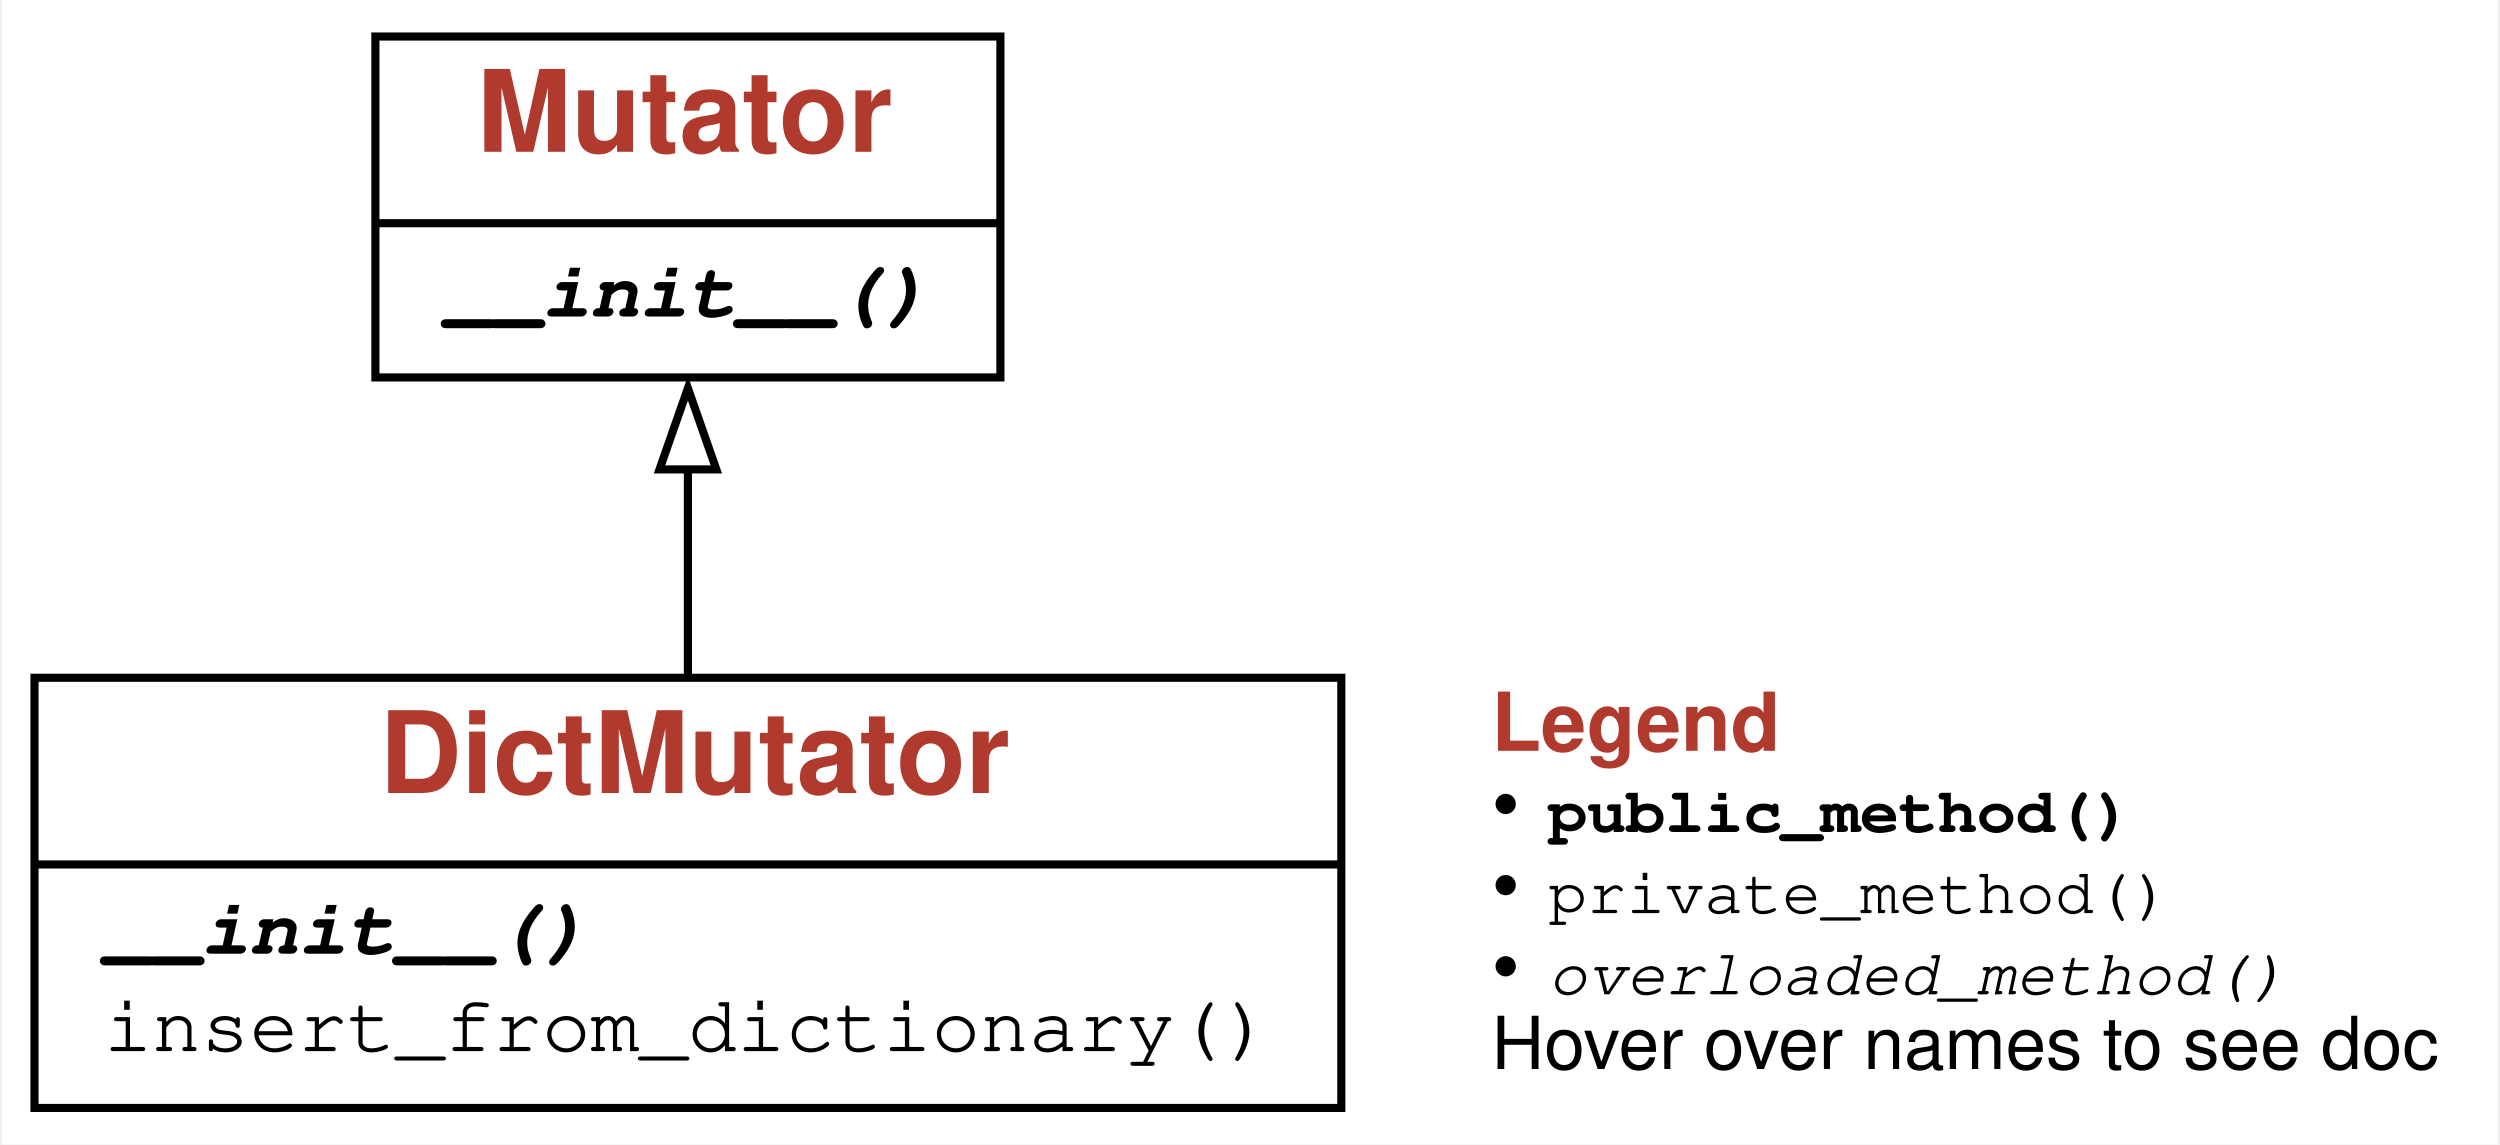
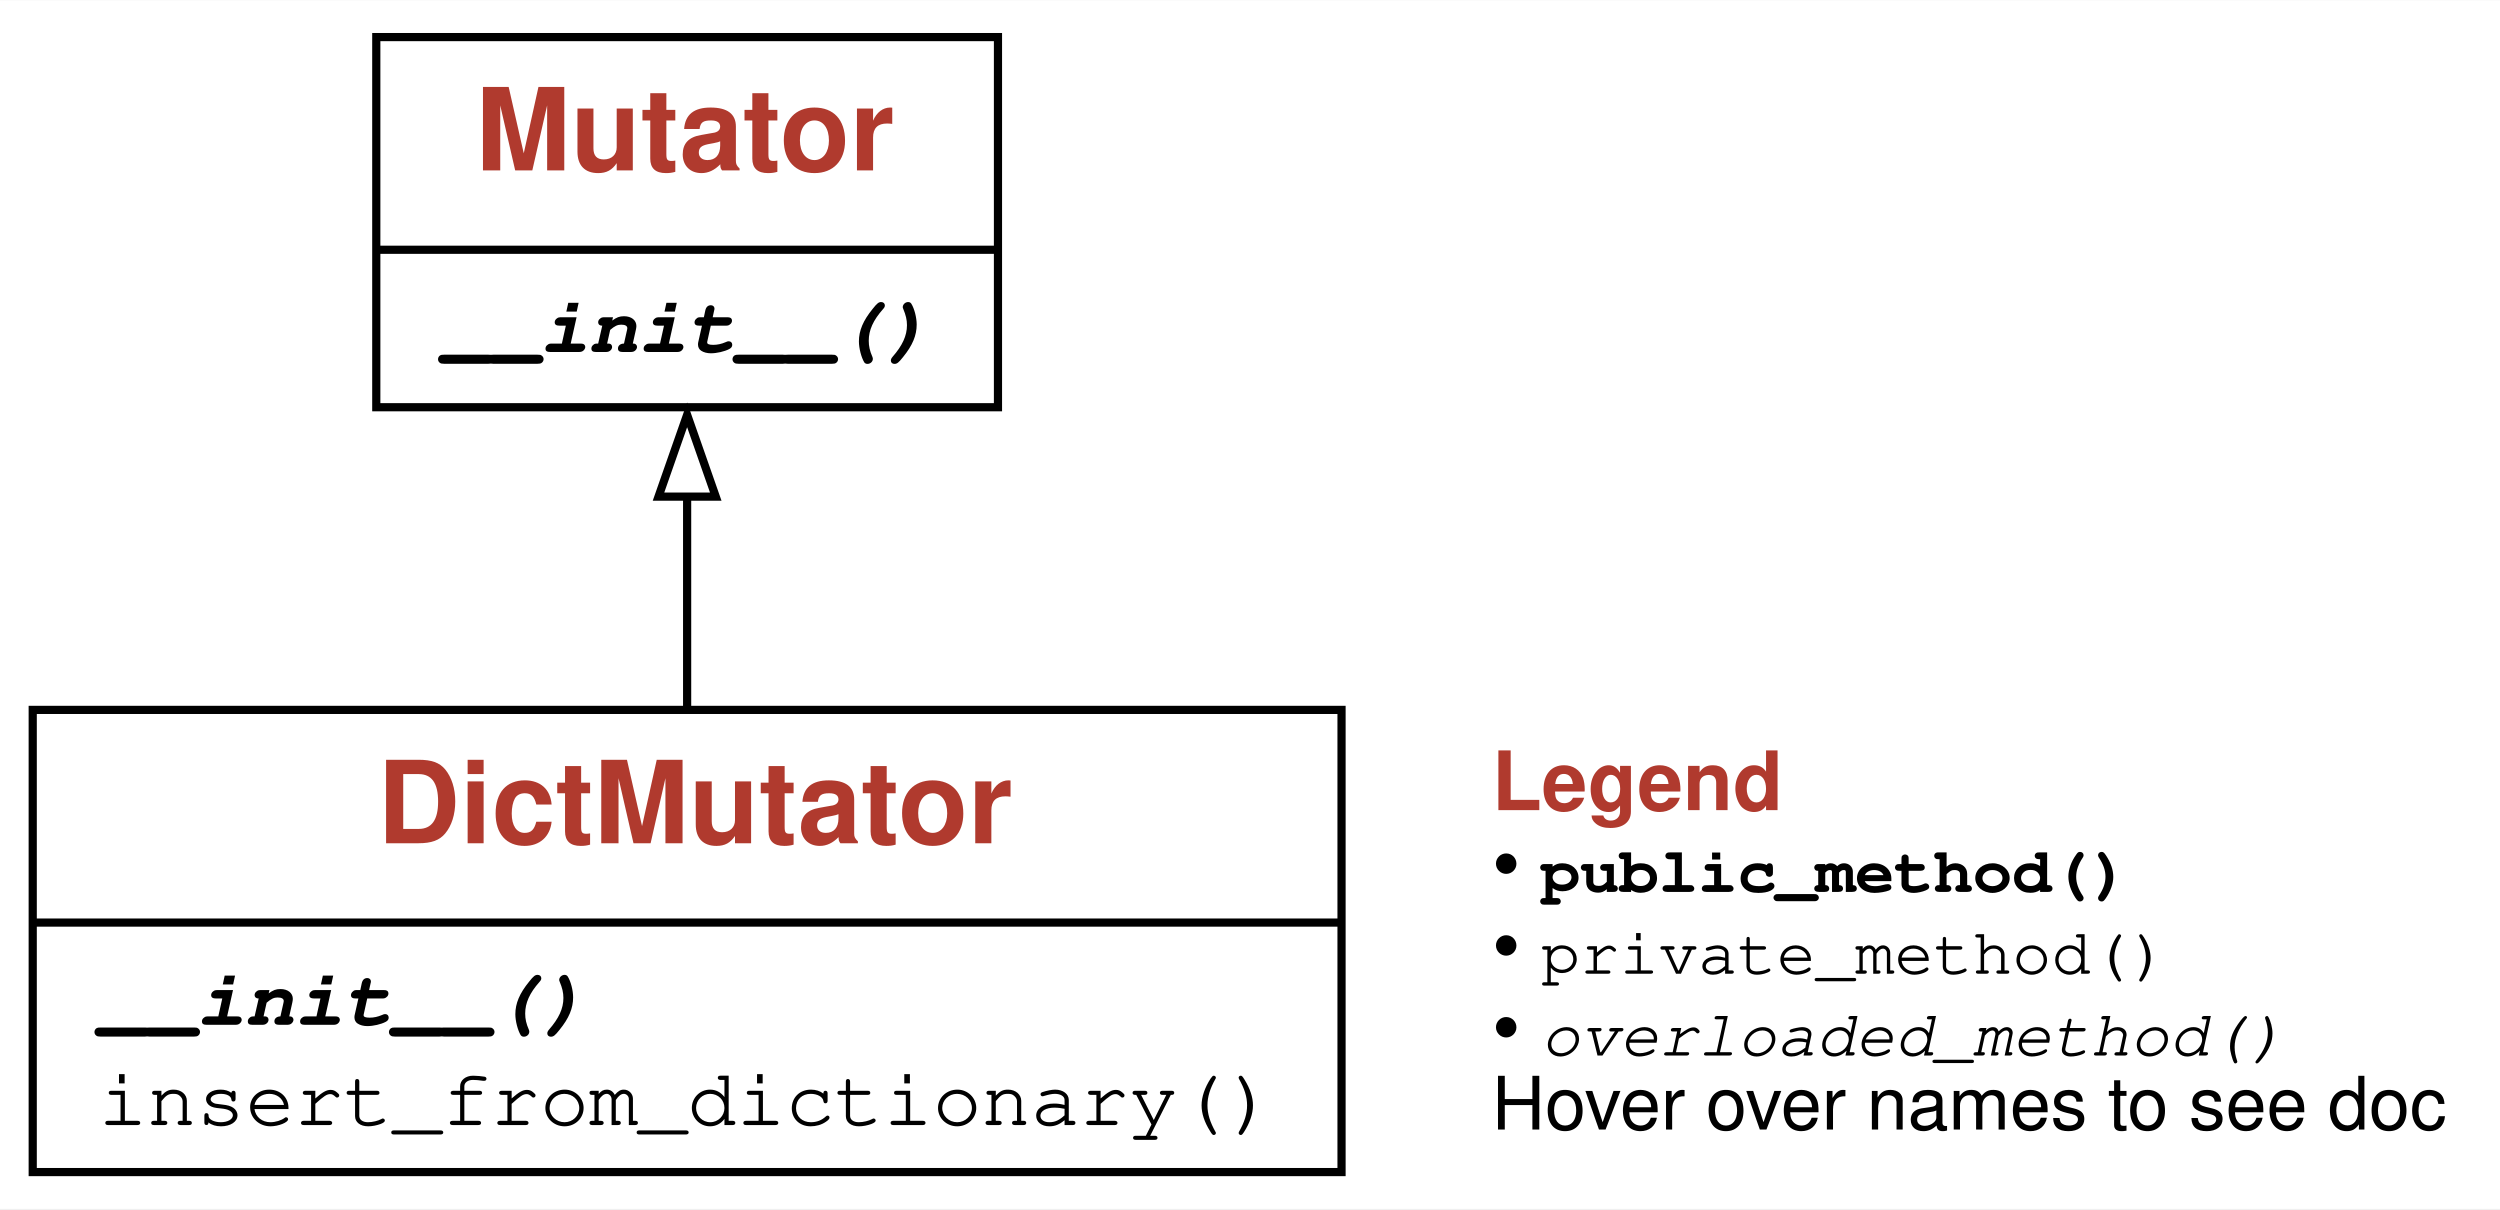
- <svg xmlns="http://www.w3.org/2000/svg" xmlns:xlink="http://www.w3.org/1999/xlink" width="308pt" height="141pt" viewBox="0.00 0.00 307.50 141.00">
-   <g id="graph0" class="graph" transform="scale(1 1) rotate(0) translate(4 137)">
+ <svg xmlns="http://www.w3.org/2000/svg" xmlns:xlink="http://www.w3.org/1999/xlink" width="306pt" height="148pt" viewBox="0.00 0.00 305.62 147.75">
+   <g id="graph0" class="graph" transform="scale(1 1) rotate(0) translate(4 143.75)">
    <g id="a_graph0">
      <a xlink:title="DictMutator class hierarchy">
-         <polygon fill="white" stroke="none" points="-4,4 -4,-137 303.5,-137 303.5,4 -4,4" />
+         <polygon fill="white" stroke="none" points="-4,4 -4,-143.75 301.62,-143.75 301.62,4 -4,4" />
      </a>
    </g>
    <g id="node1" class="node">
      <g id="a_node1">
        <a xlink:href="#" xlink:title="class DictMutator:&#10;Mutate strings using keywords from a dictionary">
-           <polygon fill="none" stroke="black" points="0,-0.5 0,-53.5 161,-53.5 161,-0.5 0,-0.5" />
-           <text text-anchor="start" x="42.5" y="-39.3" font-family="Patua One, Helvetica, sans-serif" font-weight="bold" font-size="14.00" fill="#b03a2e">DictMutator</text>
-           <polyline fill="none" stroke="black" points="0,-30.5 161,-30.5" />
+           <polygon fill="none" stroke="black" points="0,-0.5 0,-57 160,-57 160,-0.5 0,-0.5" />
+           <text text-anchor="start" x="42.12" y="-40.7" font-family="Patua One, Helvetica, sans-serif" font-weight="bold" font-size="14.00" fill="#b03a2e">DictMutator</text>
+           <polyline fill="none" stroke="black" points="0,-31 160,-31" />
          <g id="a_node1_0">
            <a xlink:href="#" xlink:title="DictMutator">
              <g id="a_node1_1">
                <a xlink:href="#" xlink:title="__init__(self, dictionary: List[str]) -&gt; None:&#10;Constructor. `dictionary` is the list of keywords to use.">
-                   <text text-anchor="start" x="8.5" y="-19.5" font-family="'Fira Mono', 'Source Code Pro', 'Courier', monospace" font-weight="bold" font-style="italic" font-size="10.00">__init__()</text>
+                   <text text-anchor="start" x="8" y="-18.5" font-family="'Fira Mono', 'Source Code Pro', 'Courier', monospace" font-weight="bold" font-style="italic" font-size="10.00">__init__()</text>
                </a>
              </g>
              <g id="a_node1_2">
                <a xlink:href="#" xlink:title="insert_from_dictionary(self, s: str) -&gt; str:&#10;Returns s with a keyword from the dictionary inserted">
-                   <text text-anchor="start" x="8.5" y="-7.5" font-family="'Fira Mono', 'Source Code Pro', 'Courier', monospace" font-size="10.00">insert_from_dictionary()</text>
+                   <text text-anchor="start" x="8" y="-6.25" font-family="'Fira Mono', 'Source Code Pro', 'Courier', monospace" font-size="10.00">insert_from_dictionary()</text>
                </a>
              </g>
            </a>
          </g>
        </a>
      </g>
    </g>
    <g id="node2" class="node">
      <g id="a_node2">
        <a xlink:href="GreyboxFuzzer.ipynb" xlink:title="class Mutator:&#10;Mutate strings">
-           <polygon fill="none" stroke="black" points="42,-90.5 42,-132.5 119,-132.5 119,-90.5 42,-90.5" />
-           <text text-anchor="start" x="54.5" y="-118.3" font-family="Patua One, Helvetica, sans-serif" font-weight="bold" font-size="14.00" fill="#b03a2e">Mutator</text>
-           <polyline fill="none" stroke="black" points="42,-109.5 119,-109.5" />
+           <polygon fill="none" stroke="black" points="42,-94 42,-139.25 118,-139.25 118,-94 42,-94" />
+           <text text-anchor="start" x="54.12" y="-122.95" font-family="Patua One, Helvetica, sans-serif" font-weight="bold" font-size="14.00" fill="#b03a2e">Mutator</text>
+           <polyline fill="none" stroke="black" points="42,-113.25 118,-113.25" />
          <g id="a_node2_3">
            <a xlink:href="#" xlink:title="Mutator">
              <g id="a_node2_4">
                <a xlink:href="GreyboxFuzzer.ipynb" xlink:title="__init__(self) -&gt; None:&#10;Constructor">
-                   <text text-anchor="start" x="50.5" y="-98" font-family="'Fira Mono', 'Source Code Pro', 'Courier', monospace" font-weight="bold" font-style="italic" font-size="10.00">__init__()</text>
+                   <text text-anchor="start" x="50" y="-100.75" font-family="'Fira Mono', 'Source Code Pro', 'Courier', monospace" font-weight="bold" font-style="italic" font-size="10.00">__init__()</text>
                </a>
              </g>
            </a>
          </g>
        </a>
      </g>
    </g>
    <g id="edge1" class="edge">
-       <path fill="none" stroke="black" d="M80.5,-53.2C80.5,-61.48 80.5,-70.77 80.5,-79.43" />
-       <polygon fill="none" stroke="black" points="77,-79.17 80.5,-89.17 84,-79.17 77,-79.17" />
+       <path fill="none" stroke="black" d="M80,-56.92C80,-65.26 80,-74.52 80,-83.17" />
+       <polygon fill="none" stroke="black" points="76.5,-83.07 80,-93.07 83.5,-83.07 76.5,-83.07" />
    </g>
    <g id="node3" class="node">
-       <text text-anchor="start" x="179.5" y="-44.5" font-family="Patua One, Helvetica, sans-serif" font-weight="bold" font-size="10.00" fill="#b03a2e">Legend</text>
-       <text text-anchor="start" x="179.5" y="-34.5" font-family="Patua One, Helvetica, sans-serif" font-size="10.00">• </text>
-       <text text-anchor="start" x="186.5" y="-34.5" font-family="'Fira Mono', 'Source Code Pro', 'Courier', monospace" font-weight="bold" font-size="8.00">public_method()</text>
-       <text text-anchor="start" x="179.5" y="-24.5" font-family="Patua One, Helvetica, sans-serif" font-size="10.00">• </text>
-       <text text-anchor="start" x="186.5" y="-24.5" font-family="'Fira Mono', 'Source Code Pro', 'Courier', monospace" font-size="8.00">private_method()</text>
-       <text text-anchor="start" x="179.5" y="-14.5" font-family="Patua One, Helvetica, sans-serif" font-size="10.00">• </text>
-       <text text-anchor="start" x="186.5" y="-14.5" font-family="'Fira Mono', 'Source Code Pro', 'Courier', monospace" font-style="italic" font-size="8.00">overloaded_method()</text>
-       <text text-anchor="start" x="179.5" y="-5.3" font-family="Helvetica,sans-Serif" font-size="9.00">Hover over names to see doc</text>
+       <text text-anchor="start" x="178.38" y="-44.75" font-family="Patua One, Helvetica, sans-serif" font-weight="bold" font-size="10.00" fill="#b03a2e">Legend</text>
+       <text text-anchor="start" x="178.38" y="-34.75" font-family="Patua One, Helvetica, sans-serif" font-size="10.00">• </text>
+       <text text-anchor="start" x="184.38" y="-34.75" font-family="'Fira Mono', 'Source Code Pro', 'Courier', monospace" font-weight="bold" font-size="8.00">public_method()</text>
+       <text text-anchor="start" x="178.38" y="-24.75" font-family="Patua One, Helvetica, sans-serif" font-size="10.00">• </text>
+       <text text-anchor="start" x="184.38" y="-24.75" font-family="'Fira Mono', 'Source Code Pro', 'Courier', monospace" font-size="8.00">private_method()</text>
+       <text text-anchor="start" x="178.38" y="-14.75" font-family="Patua One, Helvetica, sans-serif" font-size="10.00">• </text>
+       <text text-anchor="start" x="184.38" y="-14.75" font-family="'Fira Mono', 'Source Code Pro', 'Courier', monospace" font-style="italic" font-size="8.00">overloaded_method()</text>
+       <text text-anchor="start" x="178.38" y="-5.7" font-family="Helvetica,sans-Serif" font-size="9.00">Hover over names to see doc</text>
    </g>
  </g>
</svg>
